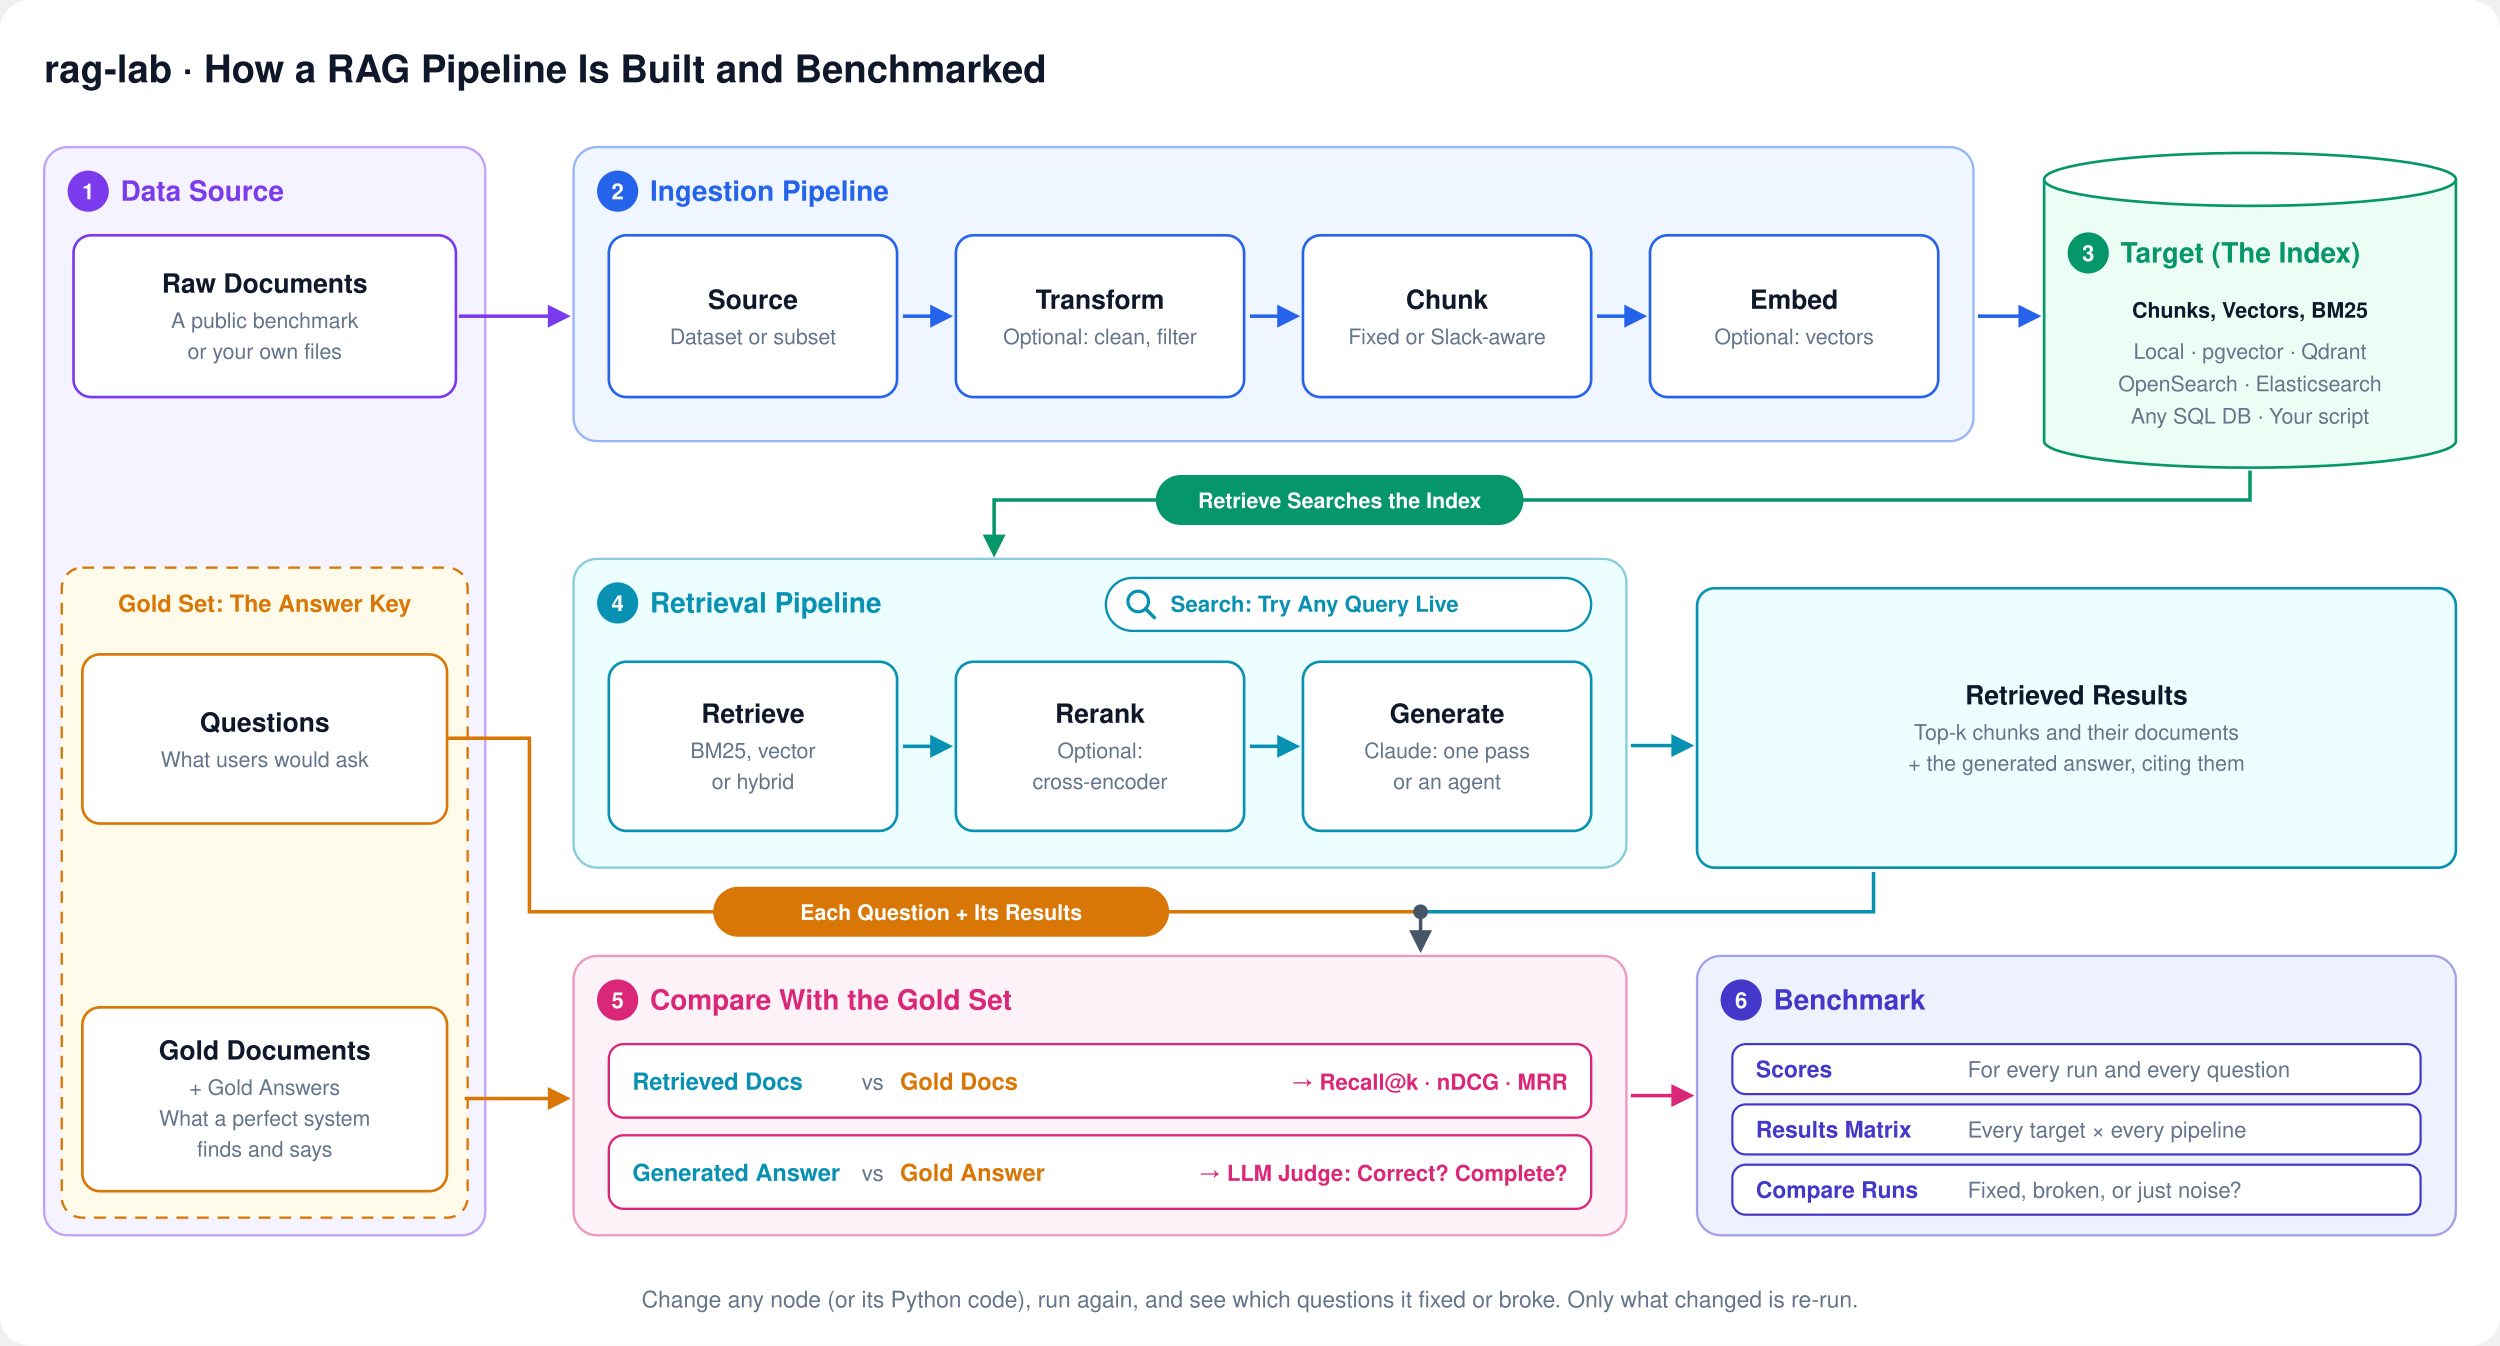
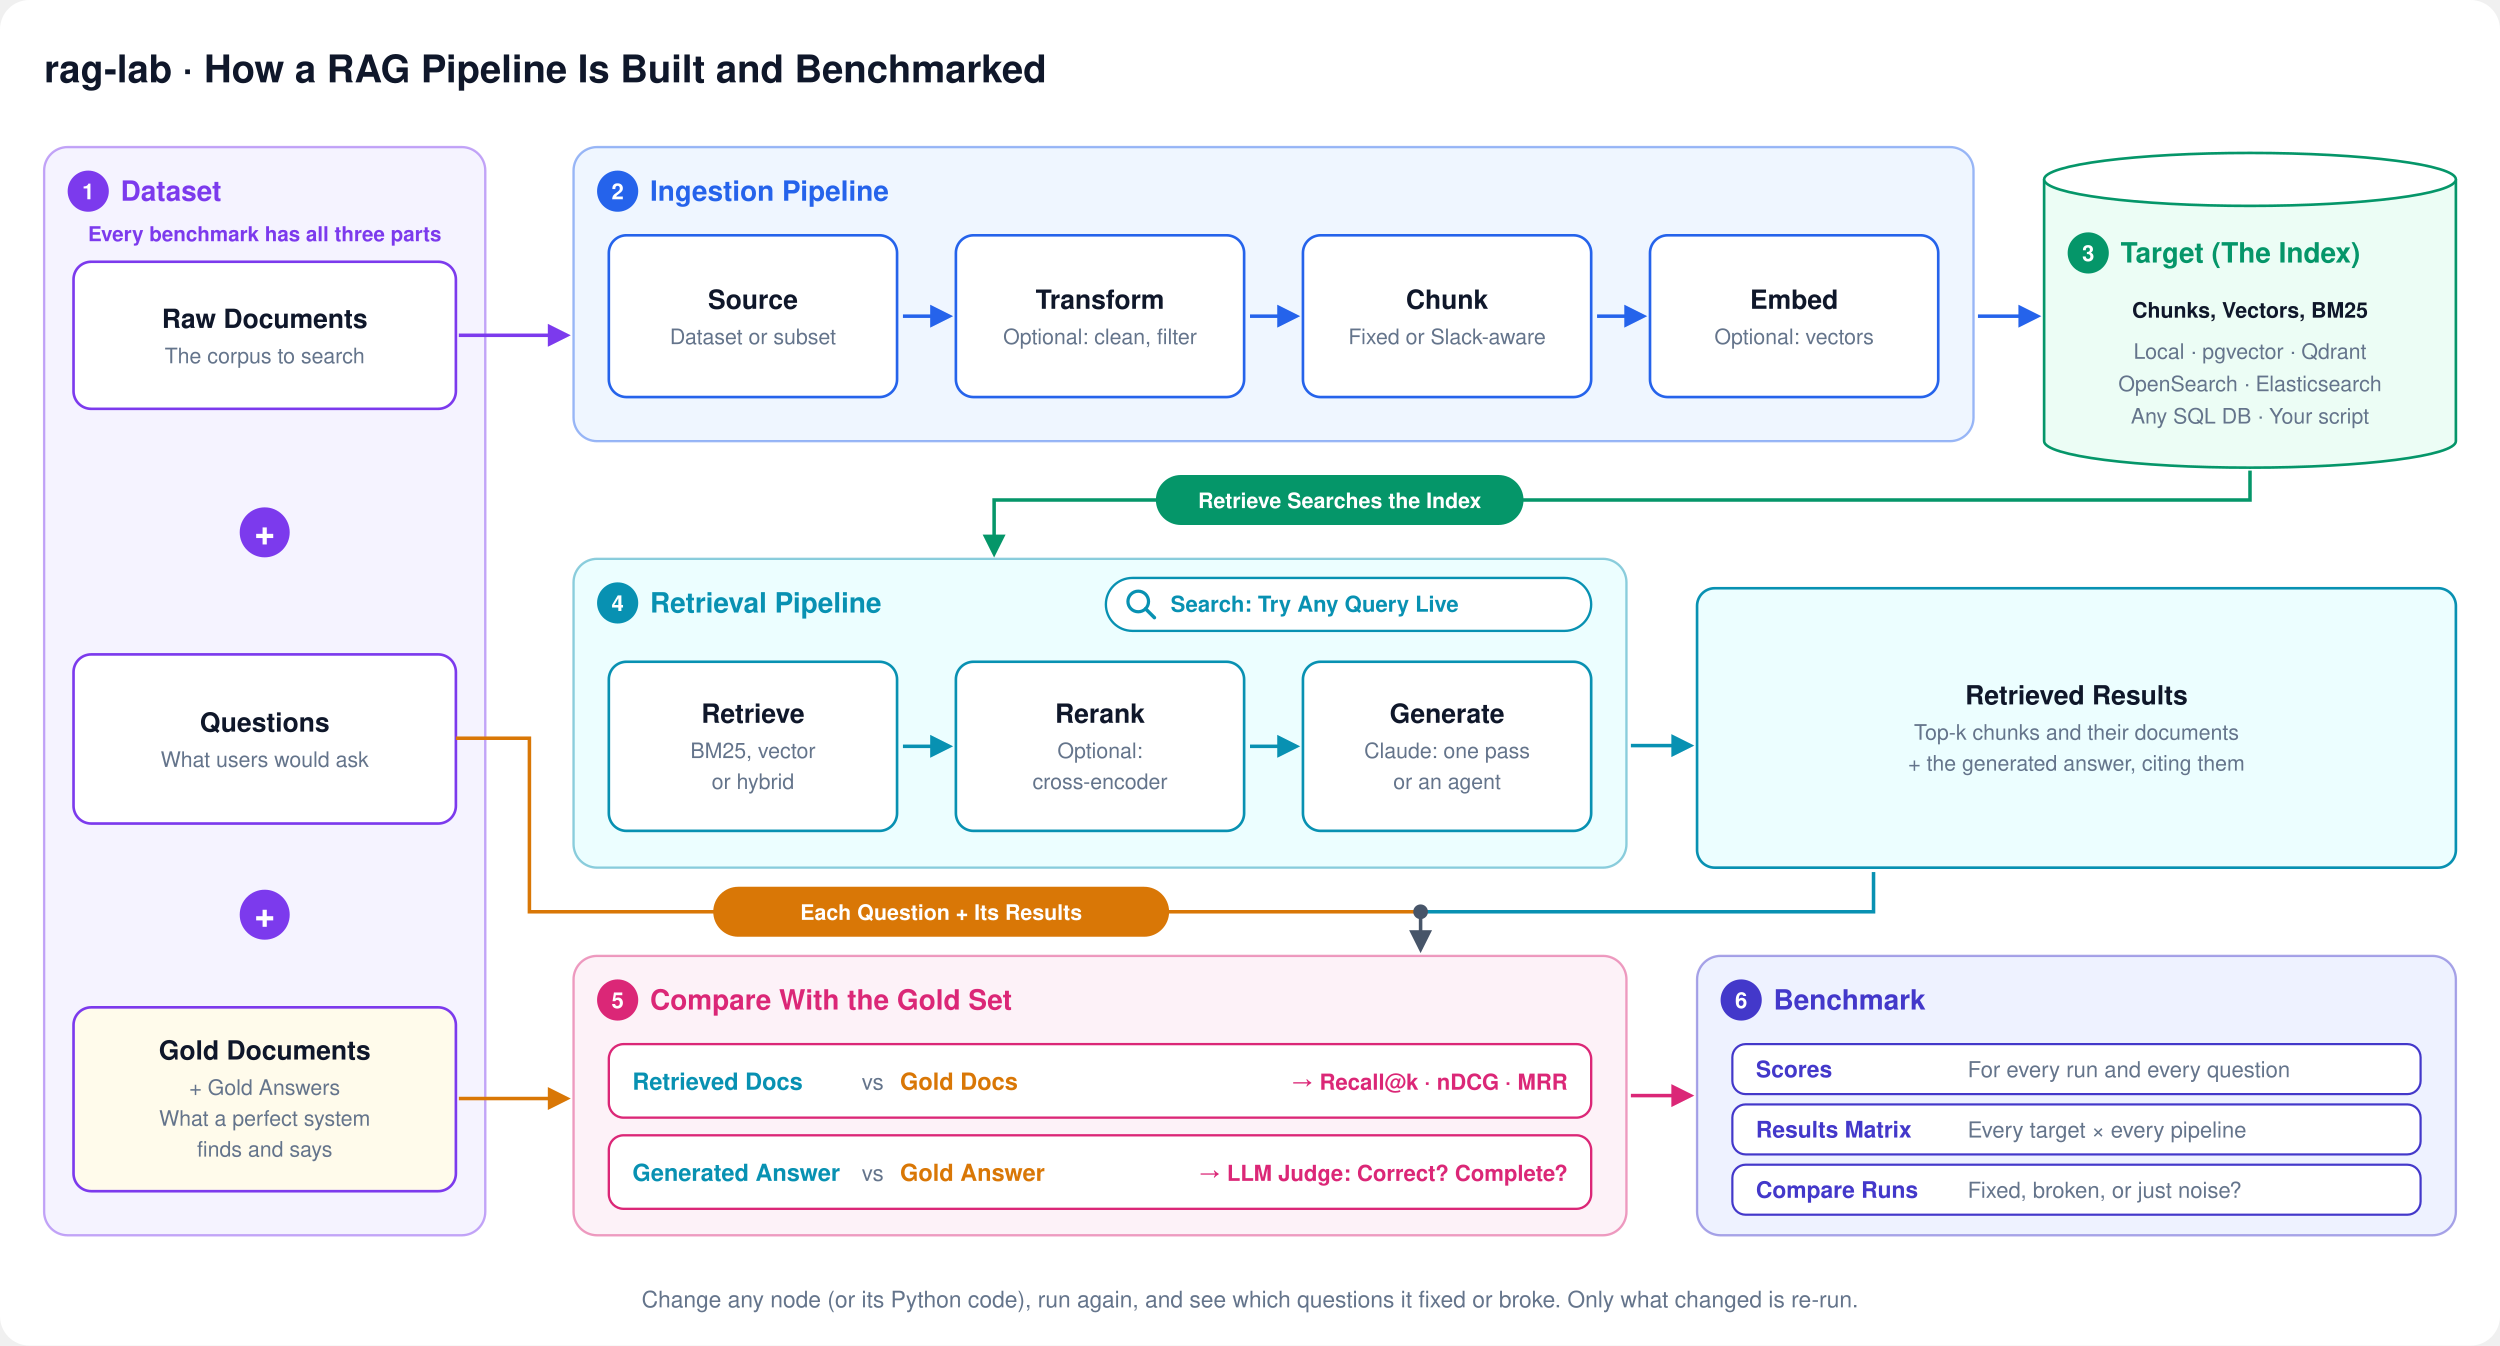
<svg xmlns="http://www.w3.org/2000/svg" width="1700" height="915" viewBox="0 0 1700 915" font-family="-apple-system, 'Segoe UI', Helvetica, Arial, sans-serif">
  <defs>
    <marker id="m0" viewBox="0 0 10 10" refX="8" refY="5" markerWidth="6.5" markerHeight="6.5" orient="auto-start-reverse">
      <path d="M0,0 L10,5 L0,10 z" fill="#7c3aed" />
    </marker>
    <marker id="m1" viewBox="0 0 10 10" refX="8" refY="5" markerWidth="6.5" markerHeight="6.5" orient="auto-start-reverse">
      <path d="M0,0 L10,5 L0,10 z" fill="#2563eb" />
    </marker>
    <marker id="m2" viewBox="0 0 10 10" refX="8" refY="5" markerWidth="6.5" markerHeight="6.5" orient="auto-start-reverse">
      <path d="M0,0 L10,5 L0,10 z" fill="#059669" />
    </marker>
    <marker id="m3" viewBox="0 0 10 10" refX="8" refY="5" markerWidth="6.5" markerHeight="6.5" orient="auto-start-reverse">
      <path d="M0,0 L10,5 L0,10 z" fill="#0891b2" />
    </marker>
    <marker id="m4" viewBox="0 0 10 10" refX="8" refY="5" markerWidth="6.5" markerHeight="6.5" orient="auto-start-reverse">
      <path d="M0,0 L10,5 L0,10 z" fill="#d97706" />
    </marker>
    <marker id="m5" viewBox="0 0 10 10" refX="8" refY="5" markerWidth="6.5" markerHeight="6.5" orient="auto-start-reverse">
      <path d="M0,0 L10,5 L0,10 z" fill="#db2777" />
    </marker>
    <marker id="m6" viewBox="0 0 10 10" refX="8" refY="5" markerWidth="6.5" markerHeight="6.5" orient="auto-start-reverse">
      <path d="M0,0 L10,5 L0,10 z" fill="#475569" />
    </marker>
    <marker id="m7" viewBox="0 0 10 10" refX="8" refY="5" markerWidth="6.5" markerHeight="6.5" orient="auto-start-reverse">
      <path d="M0,0 L10,5 L0,10 z" fill="#4338ca" />
    </marker>
  </defs>
  <rect width="1700" height="915" rx="20" fill="#ffffff" />
  <text x="30" y="56" font-size="26" font-weight="750" fill="#0f172a" text-anchor="start">rag-lab · How a RAG Pipeline Is Built and Benchmarked</text>
  <rect x="30" y="100" width="300" height="740" rx="16" fill="#f5f3ff" stroke="#7c3aed" stroke-opacity=".45" stroke-width="1.6" />
  <circle cx="60" cy="130" r="14" fill="#7c3aed" />
  <text x="60" y="135.5" font-size="15" font-weight="700" fill="#fff" text-anchor="middle">1</text>
-   <text x="82" y="136.5" font-size="19" font-weight="700" fill="#7c3aed" text-anchor="start">Data Source</text>
-   <rect x="50" y="160" width="260" height="110" rx="12" fill="#fff" stroke="#7c3aed" stroke-width="1.8" />
-   <text x="180.0" y="199.0" font-size="18" font-weight="700" fill="#0f172a" text-anchor="middle">Raw Documents</text>
-   <text x="180.0" y="223.0" font-size="14.5" font-weight="400" fill="#64748b" text-anchor="middle">A public benchmark</text>
-   <text x="180.0" y="244.0" font-size="14.5" font-weight="400" fill="#64748b" text-anchor="middle">or your own files</text>
-   <rect x="42" y="386" width="276" height="442" rx="14" fill="#fffbeb" stroke="#d97706" stroke-width="1.6" stroke-dasharray="8 6" />
-   <text x="180.0" y="416" font-size="16" font-weight="700" fill="#d97706" text-anchor="middle">Gold Set: The Answer Key</text>
-   <rect x="56" y="445" width="248" height="115" rx="12" fill="#fff" stroke="#d97706" stroke-width="1.8" />
+   <text x="82" y="136.5" font-size="19" font-weight="700" fill="#7c3aed" text-anchor="start">Dataset</text>
+   <text x="180.0" y="164" font-size="14" font-weight="600" fill="#7c3aed" text-anchor="middle">Every benchmark has all three parts</text>
+   <rect x="50" y="178" width="260" height="100" rx="12" fill="#fff" stroke="#7c3aed" stroke-width="1.8" />
+   <text x="180.0" y="223.0" font-size="18" font-weight="700" fill="#0f172a" text-anchor="middle">Raw Documents</text>
+   <text x="180.0" y="247.0" font-size="14.5" font-weight="400" fill="#64748b" text-anchor="middle">The corpus to search</text>
+   <rect x="50" y="445" width="260" height="115" rx="12" fill="#fff" stroke="#7c3aed" stroke-width="1.8" />
  <text x="180.0" y="497.5" font-size="18" font-weight="700" fill="#0f172a" text-anchor="middle">Questions</text>
  <text x="180.0" y="521.5" font-size="14.5" font-weight="400" fill="#64748b" text-anchor="middle">What users would ask</text>
-   <rect x="56" y="685" width="248" height="125" rx="12" fill="#fff" stroke="#d97706" stroke-width="1.8" />
+   <rect x="50" y="685" width="260" height="125" rx="12" fill="#fffbeb" stroke="#7c3aed" stroke-width="1.8" />
  <text x="180.0" y="720.5" font-size="18" font-weight="700" fill="#0f172a" text-anchor="middle">Gold Documents</text>
  <text x="180.0" y="744.5" font-size="14.5" font-weight="400" fill="#64748b" text-anchor="middle">+ Gold Answers</text>
  <text x="180.0" y="765.5" font-size="14.5" font-weight="400" fill="#64748b" text-anchor="middle">What a perfect system</text>
  <text x="180.0" y="786.5" font-size="14.5" font-weight="400" fill="#64748b" text-anchor="middle">finds and says</text>
+   <circle cx="180.0" cy="362" r="17" fill="#7c3aed" />
+   <text x="180.0" y="370" font-size="24" font-weight="700" fill="#fff" text-anchor="middle">+</text>
+   <circle cx="180.0" cy="622" r="17" fill="#7c3aed" />
+   <text x="180.0" y="630" font-size="24" font-weight="700" fill="#fff" text-anchor="middle">+</text>
  <rect x="390" y="100" width="952" height="200" rx="16" fill="#eff6ff" stroke="#2563eb" stroke-opacity=".45" stroke-width="1.6" />
  <circle cx="420" cy="130" r="14" fill="#2563eb" />
  <text x="420" y="135.5" font-size="15" font-weight="700" fill="#fff" text-anchor="middle">2</text>
  <text x="442" y="136.5" font-size="19" font-weight="700" fill="#2563eb" text-anchor="start">Ingestion Pipeline</text>
  <rect x="414" y="160" width="196" height="110" rx="12" fill="#fff" stroke="#2563eb" stroke-width="1.8" />
  <text x="512.0" y="210.0" font-size="18" font-weight="700" fill="#0f172a" text-anchor="middle">Source</text>
  <text x="512.0" y="234.0" font-size="14.5" font-weight="400" fill="#64748b" text-anchor="middle">Dataset or subset</text>
  <path d="M614,215.0 L645,215.0" fill="none" stroke="#2563eb" stroke-width="2.4" marker-end="url(#m1)" />
  <rect x="650" y="160" width="196" height="110" rx="12" fill="#fff" stroke="#2563eb" stroke-width="1.8" />
  <text x="748.0" y="210.0" font-size="18" font-weight="700" fill="#0f172a" text-anchor="middle">Transform</text>
  <text x="748.0" y="234.0" font-size="14.5" font-weight="400" fill="#64748b" text-anchor="middle">Optional: clean, filter</text>
  <path d="M850,215.0 L881,215.0" fill="none" stroke="#2563eb" stroke-width="2.4" marker-end="url(#m1)" />
  <rect x="886" y="160" width="196" height="110" rx="12" fill="#fff" stroke="#2563eb" stroke-width="1.8" />
  <text x="984.0" y="210.0" font-size="18" font-weight="700" fill="#0f172a" text-anchor="middle">Chunk</text>
  <text x="984.0" y="234.0" font-size="14.5" font-weight="400" fill="#64748b" text-anchor="middle">Fixed or Slack-aware</text>
  <path d="M1086,215.0 L1117,215.0" fill="none" stroke="#2563eb" stroke-width="2.4" marker-end="url(#m1)" />
  <rect x="1122" y="160" width="196" height="110" rx="12" fill="#fff" stroke="#2563eb" stroke-width="1.8" />
  <text x="1220.0" y="210.0" font-size="18" font-weight="700" fill="#0f172a" text-anchor="middle">Embed</text>
  <text x="1220.0" y="234.0" font-size="14.5" font-weight="400" fill="#64748b" text-anchor="middle">Optional: vectors</text>
-   <path d="M312,215 L385,215" fill="none" stroke="#7c3aed" stroke-width="2.4" marker-end="url(#m0)" />
+   <path d="M312,228 L385,228" fill="none" stroke="#7c3aed" stroke-width="2.4" marker-end="url(#m0)" />
  <path d="M1345,215 L1385,215" fill="none" stroke="#2563eb" stroke-width="2.4" marker-end="url(#m1)" />
  <path d="M1390,122 v178 a140.0,18 0 0 0 280,0 v-178" fill="#ecfdf5" stroke="#059669" stroke-width="1.8" />
  <ellipse cx="1530.0" cy="122" rx="140.0" ry="18" fill="#fff" stroke="#059669" stroke-width="1.8" />
  <circle cx="1420" cy="172" r="14" fill="#059669" />
  <text x="1420" y="177.5" font-size="15" font-weight="700" fill="#fff" text-anchor="middle">3</text>
  <text x="1442" y="178.5" font-size="19" font-weight="700" fill="#059669" text-anchor="start">Target (The Index)</text>
  <text x="1530.0" y="216" font-size="14.5" font-weight="600" fill="#0f172a" text-anchor="middle">Chunks, Vectors, BM25</text>
  <text x="1530.0" y="244" font-size="14.5" font-weight="400" fill="#64748b" text-anchor="middle">Local · pgvector · Qdrant</text>
  <text x="1530.0" y="266" font-size="14.5" font-weight="400" fill="#64748b" text-anchor="middle">OpenSearch · Elasticsearch</text>
  <text x="1530.0" y="288" font-size="14.5" font-weight="400" fill="#64748b" text-anchor="middle">Any SQL DB · Your script</text>
  <rect x="390" y="380" width="716" height="210" rx="16" fill="#ecfeff" stroke="#0891b2" stroke-opacity=".45" stroke-width="1.6" />
  <circle cx="420" cy="410" r="14" fill="#0891b2" />
  <text x="420" y="415.5" font-size="15" font-weight="700" fill="#fff" text-anchor="middle">4</text>
  <text x="442" y="416.5" font-size="19" font-weight="700" fill="#0891b2" text-anchor="start">Retrieval Pipeline</text>
  <rect x="752" y="393" width="330" height="36" rx="18" fill="#fff" stroke="#0891b2" stroke-width="1.6" />
  <circle cx="774" cy="409" r="7" fill="none" stroke="#0891b2" stroke-width="2.2" />
  <line x1="779" y1="414" x2="785" y2="420" stroke="#0891b2" stroke-width="2.4" stroke-linecap="round" />
  <text x="796" y="416" font-size="15" font-weight="600" fill="#0891b2" text-anchor="start">Search: Try Any Query Live</text>
  <rect x="414" y="450" width="196" height="115" rx="12" fill="#fff" stroke="#0891b2" stroke-width="1.8" />
  <text x="512.0" y="491.5" font-size="18" font-weight="700" fill="#0f172a" text-anchor="middle">Retrieve</text>
  <text x="512.0" y="515.5" font-size="14.5" font-weight="400" fill="#64748b" text-anchor="middle">BM25, vector</text>
  <text x="512.0" y="536.5" font-size="14.5" font-weight="400" fill="#64748b" text-anchor="middle">or hybrid</text>
  <path d="M614,507.5 L645,507.5" fill="none" stroke="#0891b2" stroke-width="2.4" marker-end="url(#m3)" />
  <rect x="650" y="450" width="196" height="115" rx="12" fill="#fff" stroke="#0891b2" stroke-width="1.8" />
  <text x="748.0" y="491.5" font-size="18" font-weight="700" fill="#0f172a" text-anchor="middle">Rerank</text>
  <text x="748.0" y="515.5" font-size="14.5" font-weight="400" fill="#64748b" text-anchor="middle">Optional:</text>
  <text x="748.0" y="536.5" font-size="14.5" font-weight="400" fill="#64748b" text-anchor="middle">cross-encoder</text>
  <path d="M850,507.5 L881,507.5" fill="none" stroke="#0891b2" stroke-width="2.4" marker-end="url(#m3)" />
  <rect x="886" y="450" width="196" height="115" rx="12" fill="#fff" stroke="#0891b2" stroke-width="1.8" />
  <text x="984.0" y="491.5" font-size="18" font-weight="700" fill="#0f172a" text-anchor="middle">Generate</text>
  <text x="984.0" y="515.5" font-size="14.5" font-weight="400" fill="#64748b" text-anchor="middle">Claude: one pass</text>
  <text x="984.0" y="536.5" font-size="14.5" font-weight="400" fill="#64748b" text-anchor="middle">or an agent</text>
  <path d="M1530.0,320 L1530.0,340 L676,340 L676,376" fill="none" stroke="#059669" stroke-width="2.4" marker-end="url(#m2)" />
  <rect x="786.0" y="323" width="250" height="34" rx="17" fill="#059669" />
  <text x="911.0" y="345.5" font-size="14.5" font-weight="600" fill="#fff" text-anchor="middle">Retrieve Searches the Index</text>
  <path d="M1109,507 L1149,507" fill="none" stroke="#0891b2" stroke-width="2.4" marker-end="url(#m3)" />
  <rect x="1154" y="400" width="516" height="190" rx="12" fill="#ecfeff" stroke="#0891b2" stroke-width="1.8" />
  <text x="1412.0" y="479.0" font-size="18" font-weight="700" fill="#0f172a" text-anchor="middle">Retrieved Results</text>
  <text x="1412.0" y="503.0" font-size="14.5" font-weight="400" fill="#64748b" text-anchor="middle">Top-k chunks and their documents</text>
  <text x="1412.0" y="524.0" font-size="14.5" font-weight="400" fill="#64748b" text-anchor="middle">+ the generated answer, citing them</text>
-   <path d="M304,502 H360 V620 H966" fill="none" stroke="#d97706" stroke-width="2.4" />
+   <path d="M310,502 H360 V620 H966" fill="none" stroke="#d97706" stroke-width="2.4" />
  <path d="M1274,593 V620 H966" fill="none" stroke="#0891b2" stroke-width="2.4" />
  <circle cx="966" cy="620" r="5" fill="#475569" />
  <path d="M966,620 L966,645" fill="none" stroke="#475569" stroke-width="2.4" marker-end="url(#m6)" />
  <rect x="485.0" y="603" width="310" height="34" rx="17" fill="#d97706" />
  <text x="640" y="625.5" font-size="14.5" font-weight="600" fill="#fff" text-anchor="middle">Each Question + Its Results</text>
  <rect x="390" y="650" width="716" height="190" rx="16" fill="#fdf2f8" stroke="#db2777" stroke-opacity=".45" stroke-width="1.6" />
  <circle cx="420" cy="680" r="14" fill="#db2777" />
  <text x="420" y="685.5" font-size="15" font-weight="700" fill="#fff" text-anchor="middle">5</text>
  <text x="442" y="686.5" font-size="19" font-weight="700" fill="#db2777" text-anchor="start">Compare With the Gold Set</text>
  <rect x="414" y="710" width="668" height="50" rx="10" fill="#fff" stroke="#db2777" stroke-width="1.6" />
  <text x="430" y="741" font-size="16" font-weight="700" fill="#0891b2" text-anchor="start">Retrieved Docs</text>
  <text x="586" y="741" font-size="15" font-weight="400" fill="#64748b" text-anchor="start">vs</text>
  <text x="612" y="741" font-size="16" font-weight="700" fill="#d97706" text-anchor="start">Gold Docs</text>
  <text x="1066" y="741" font-size="15" font-weight="600" fill="#db2777" text-anchor="end">→  Recall@k · nDCG · MRR</text>
  <rect x="414" y="772" width="668" height="50" rx="10" fill="#fff" stroke="#db2777" stroke-width="1.6" />
  <text x="430" y="803" font-size="16" font-weight="700" fill="#0891b2" text-anchor="start">Generated Answer</text>
  <text x="586" y="803" font-size="15" font-weight="400" fill="#64748b" text-anchor="start">vs</text>
  <text x="612" y="803" font-size="16" font-weight="700" fill="#d97706" text-anchor="start">Gold Answer</text>
  <text x="1066" y="803" font-size="15" font-weight="600" fill="#db2777" text-anchor="end">→  LLM Judge: Correct? Complete?</text>
-   <path d="M316,747 L385,747" fill="none" stroke="#d97706" stroke-width="2.4" marker-end="url(#m4)" />
+   <path d="M312,747 L385,747" fill="none" stroke="#d97706" stroke-width="2.4" marker-end="url(#m4)" />
  <path d="M1109,745 L1149,745" fill="none" stroke="#db2777" stroke-width="2.4" marker-end="url(#m5)" />
  <rect x="1154" y="650" width="516" height="190" rx="16" fill="#eef2ff" stroke="#4338ca" stroke-opacity=".45" stroke-width="1.6" />
  <circle cx="1184" cy="680" r="14" fill="#4338ca" />
  <text x="1184" y="685.5" font-size="15" font-weight="700" fill="#fff" text-anchor="middle">6</text>
  <text x="1206" y="686.5" font-size="19" font-weight="700" fill="#4338ca" text-anchor="start">Benchmark</text>
  <rect x="1178" y="710" width="468" height="34" rx="9" fill="#fff" stroke="#4338ca" stroke-width="1.5" />
  <text x="1194" y="732.5" font-size="15.5" font-weight="700" fill="#4338ca" text-anchor="start">Scores</text>
  <text x="1338" y="732.5" font-size="15" font-weight="400" fill="#64748b" text-anchor="start">For every run and every question</text>
  <rect x="1178" y="751" width="468" height="34" rx="9" fill="#fff" stroke="#4338ca" stroke-width="1.5" />
  <text x="1194" y="773.5" font-size="15.5" font-weight="700" fill="#4338ca" text-anchor="start">Results Matrix</text>
  <text x="1338" y="773.5" font-size="15" font-weight="400" fill="#64748b" text-anchor="start">Every target × every pipeline</text>
  <rect x="1178" y="792" width="468" height="34" rx="9" fill="#fff" stroke="#4338ca" stroke-width="1.5" />
  <text x="1194" y="814.5" font-size="15.5" font-weight="700" fill="#4338ca" text-anchor="start">Compare Runs</text>
  <text x="1338" y="814.5" font-size="15" font-weight="400" fill="#64748b" text-anchor="start">Fixed, broken, or just noise?</text>
  <text x="850.0" y="889" font-size="15.5" font-weight="400" fill="#64748b" text-anchor="middle">Change any node (or its Python code), run again, and see which questions it fixed or broke. Only what changed is re-run.</text>
</svg>
